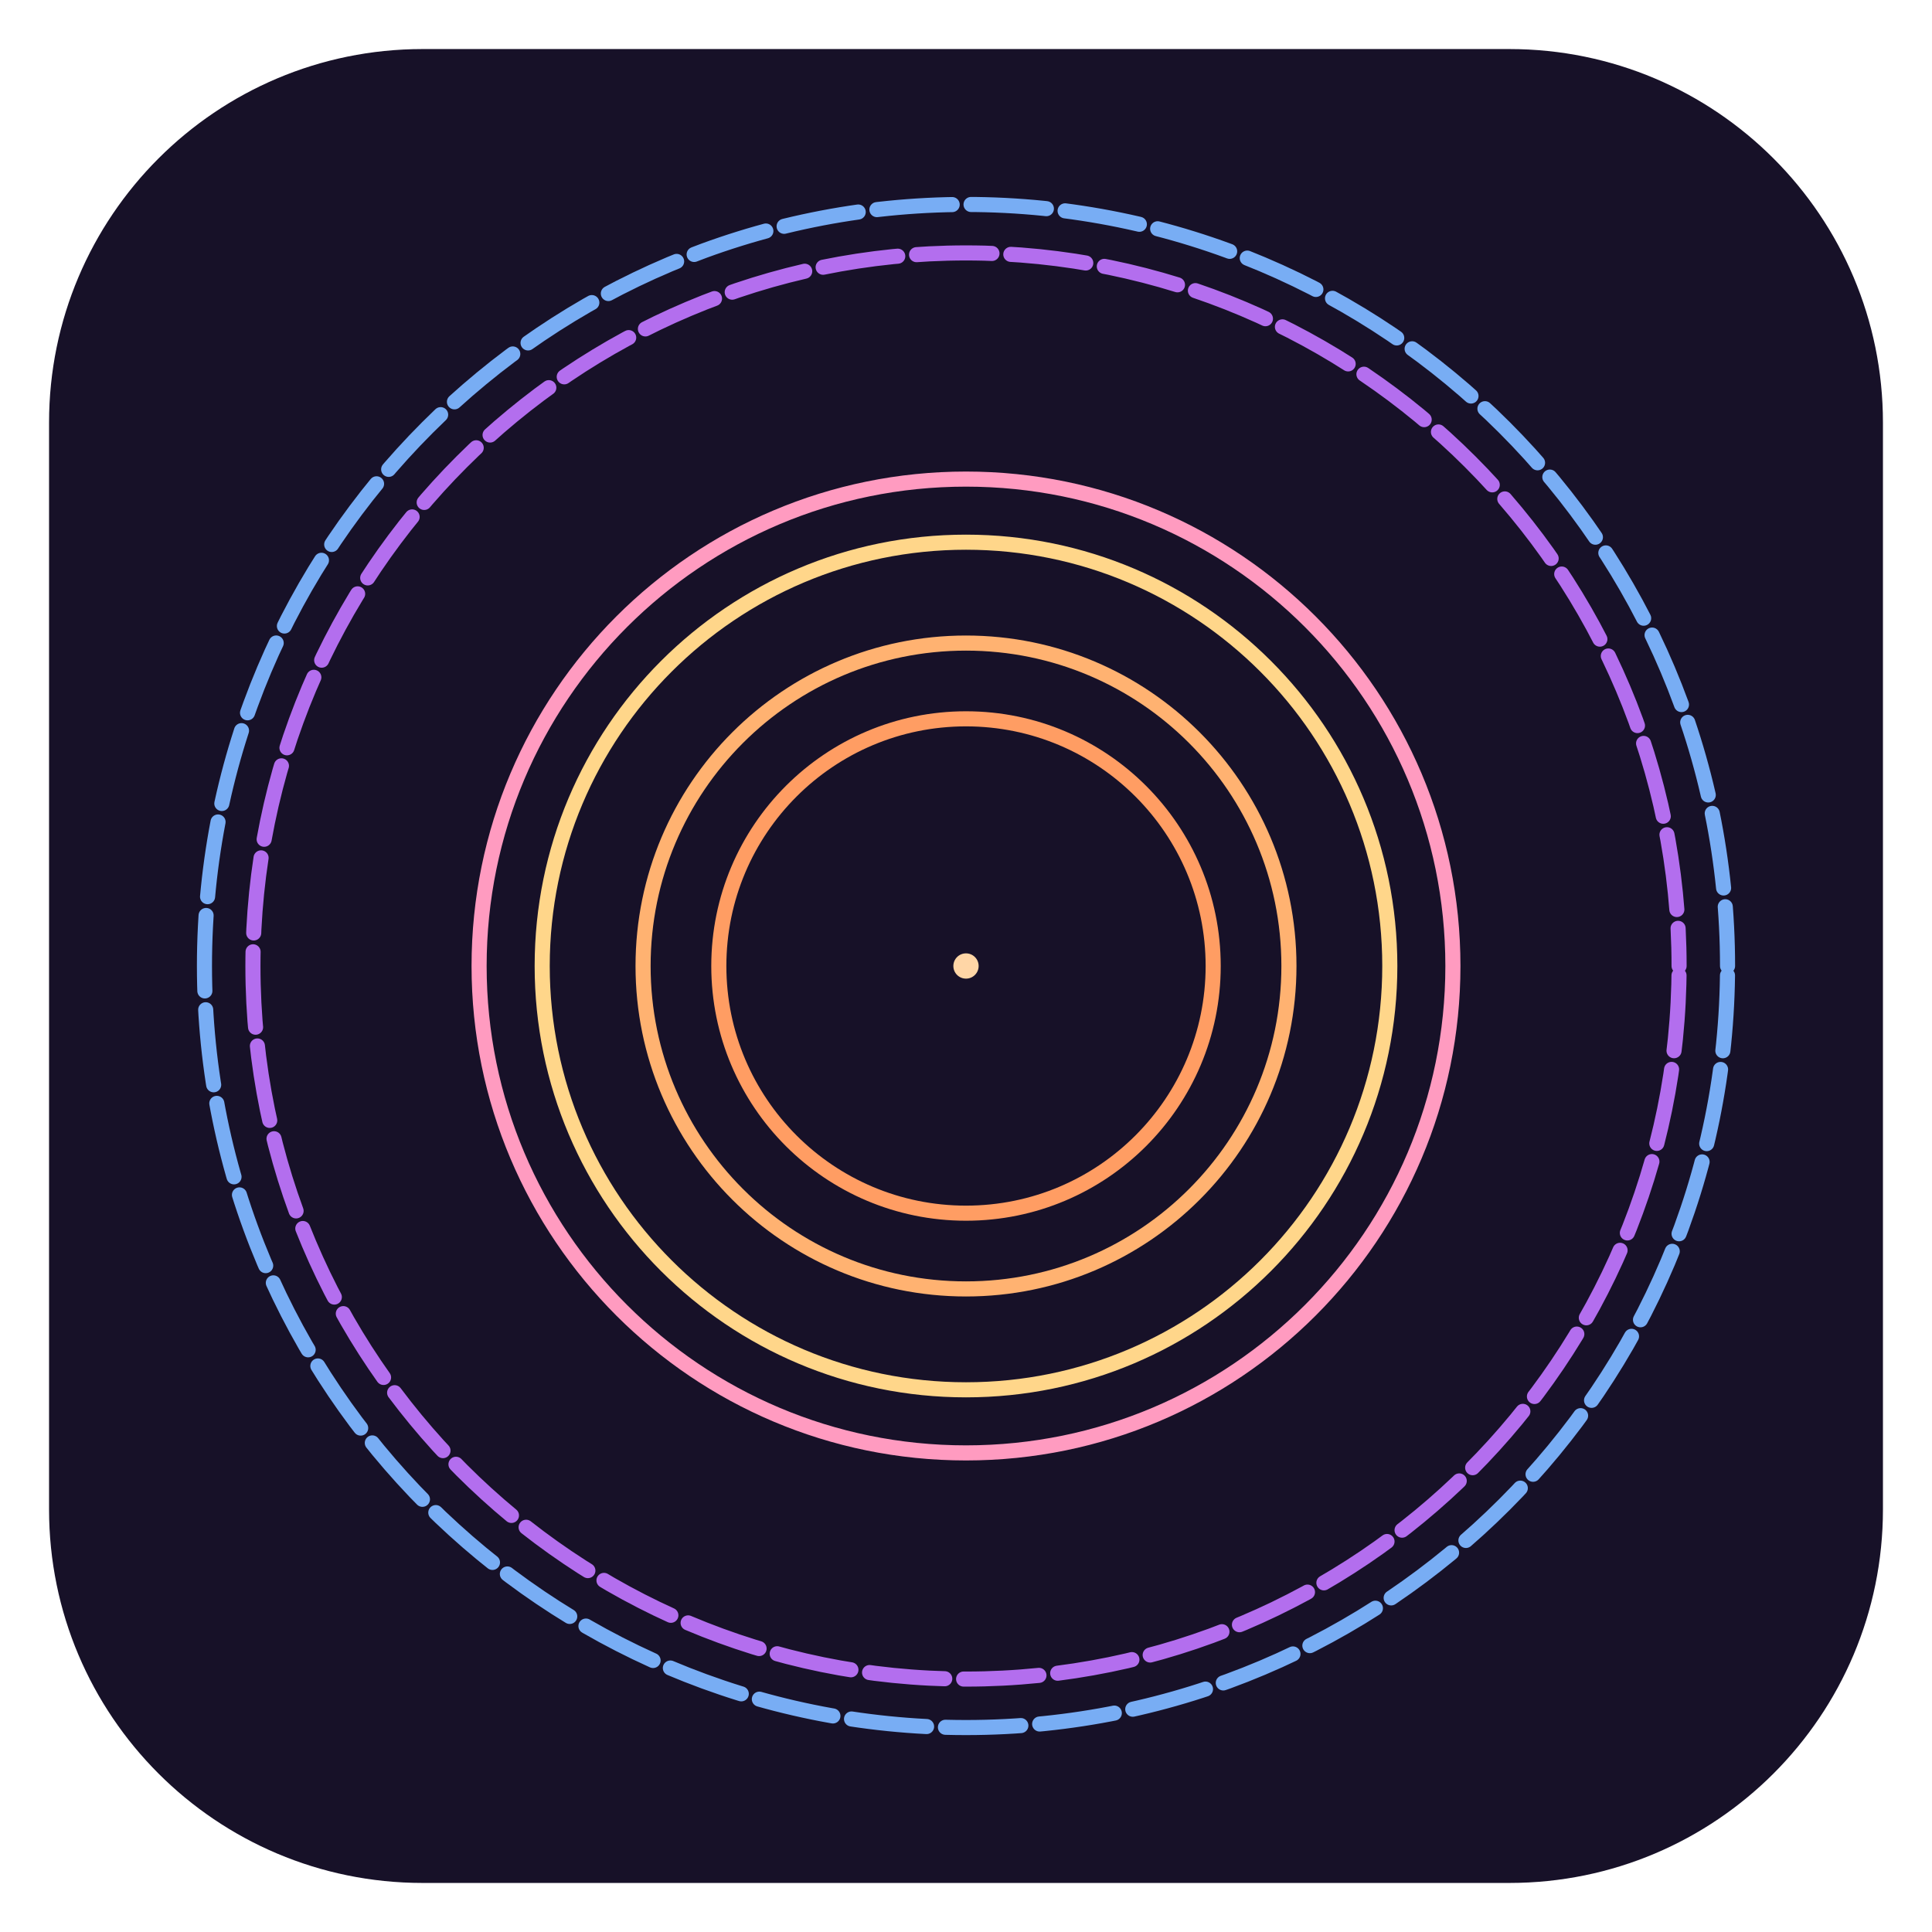
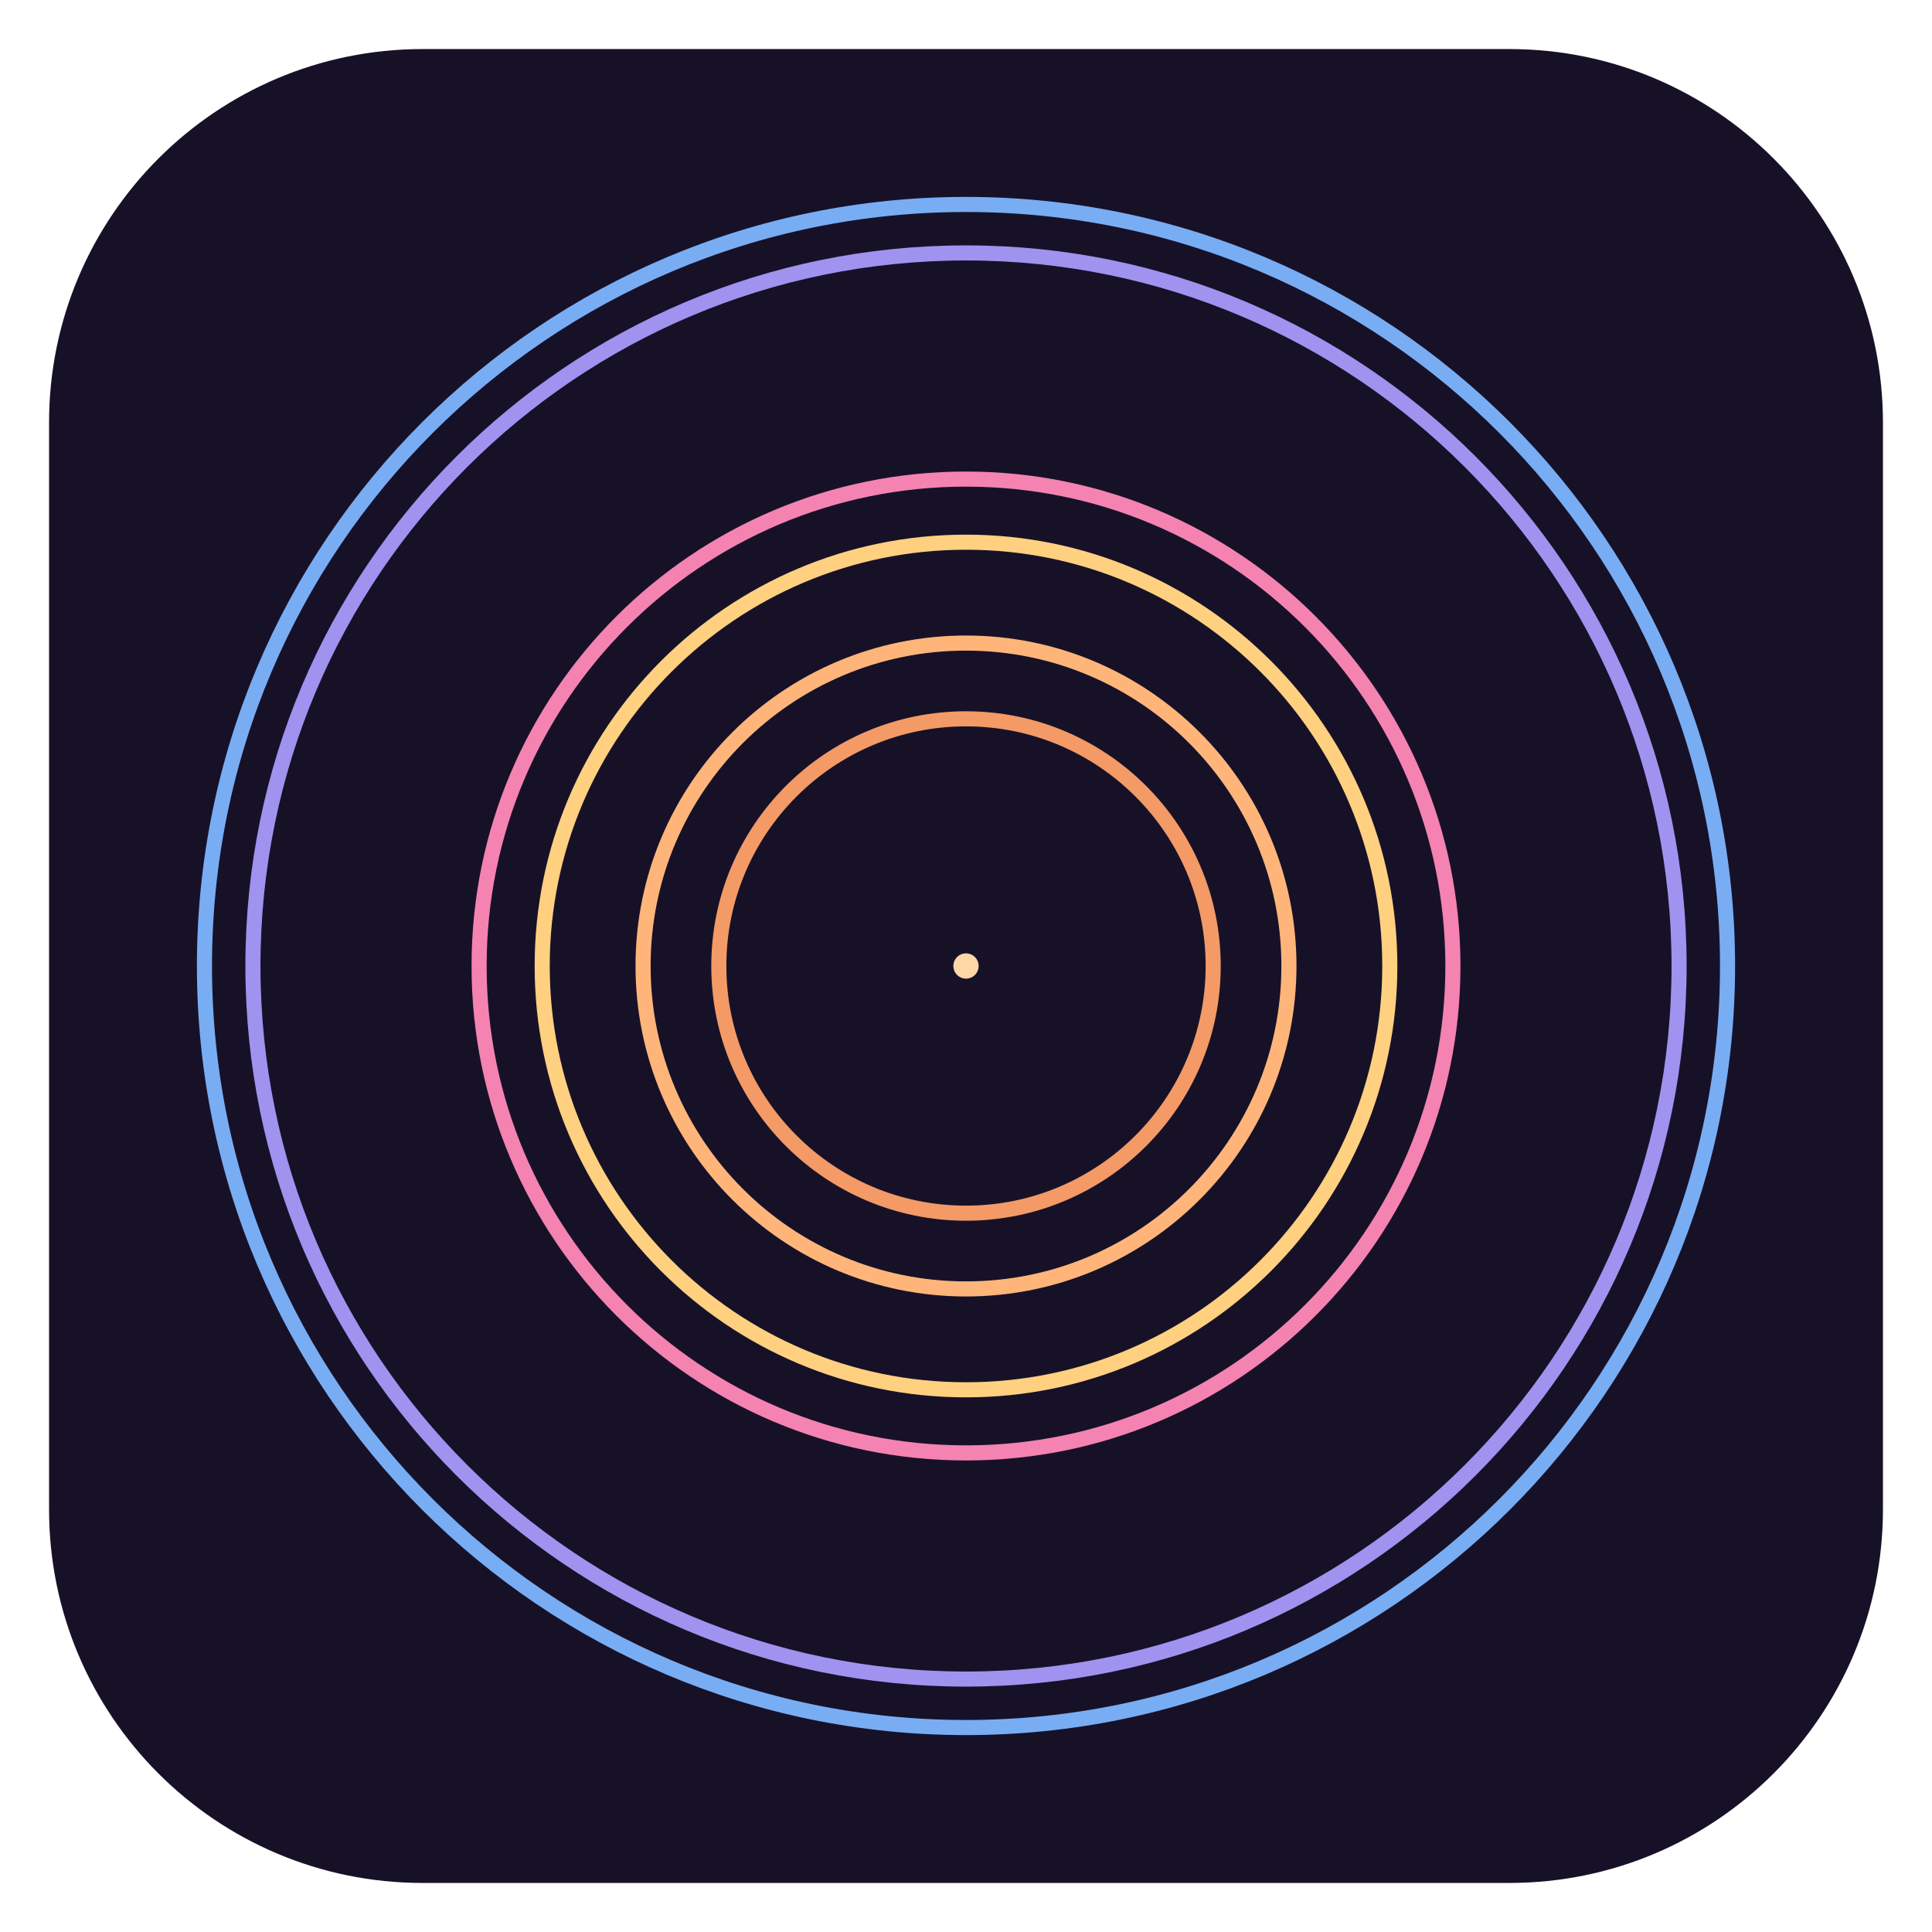
<svg xmlns="http://www.w3.org/2000/svg" viewBox="0 0 1024 1024">
  <rect x="26" y="26" width="972" height="972" rx="198" fill="#171128" />
  <g fill="none" stroke-width="8">
-     <circle cx="512" cy="512" r="131.009" stroke="#ff9d63" />
-     <circle cx="512" cy="512" r="171.16" stroke="#ffb271" />
-     <circle cx="512" cy="512" r="224.627" stroke="#ffd68a" />
-     <circle cx="512" cy="512" r="258.071" stroke="#ff9bc0" />
-     <g stroke-dasharray="40 10" stroke-dashoffset="-5" stroke-linecap="round">
-       <circle cx="512" cy="512" r="377.944" stroke="#b36eee" pathLength="100" />
-       <circle cx="512" cy="512" r="403.636" stroke="#78adf4" pathLength="100" />
-     </g>
+     <circle cx="512" cy="512" r="131.009" stroke="#f39a66" />
+     <circle cx="512" cy="512" r="171.16" stroke="#ffb57a" />
+     <circle cx="512" cy="512" r="224.627" stroke="#ffd080" />
+     <circle cx="512" cy="512" r="258.071" stroke="#f483b2" />
+     <circle cx="512" cy="512" r="377.944" stroke="#a092ef" />
+     <circle cx="512" cy="512" r="403.636" stroke="#78adf4" />
  </g>
  <circle cx="512" cy="512" r="6.7" fill="#ffd6a6" />
</svg>
